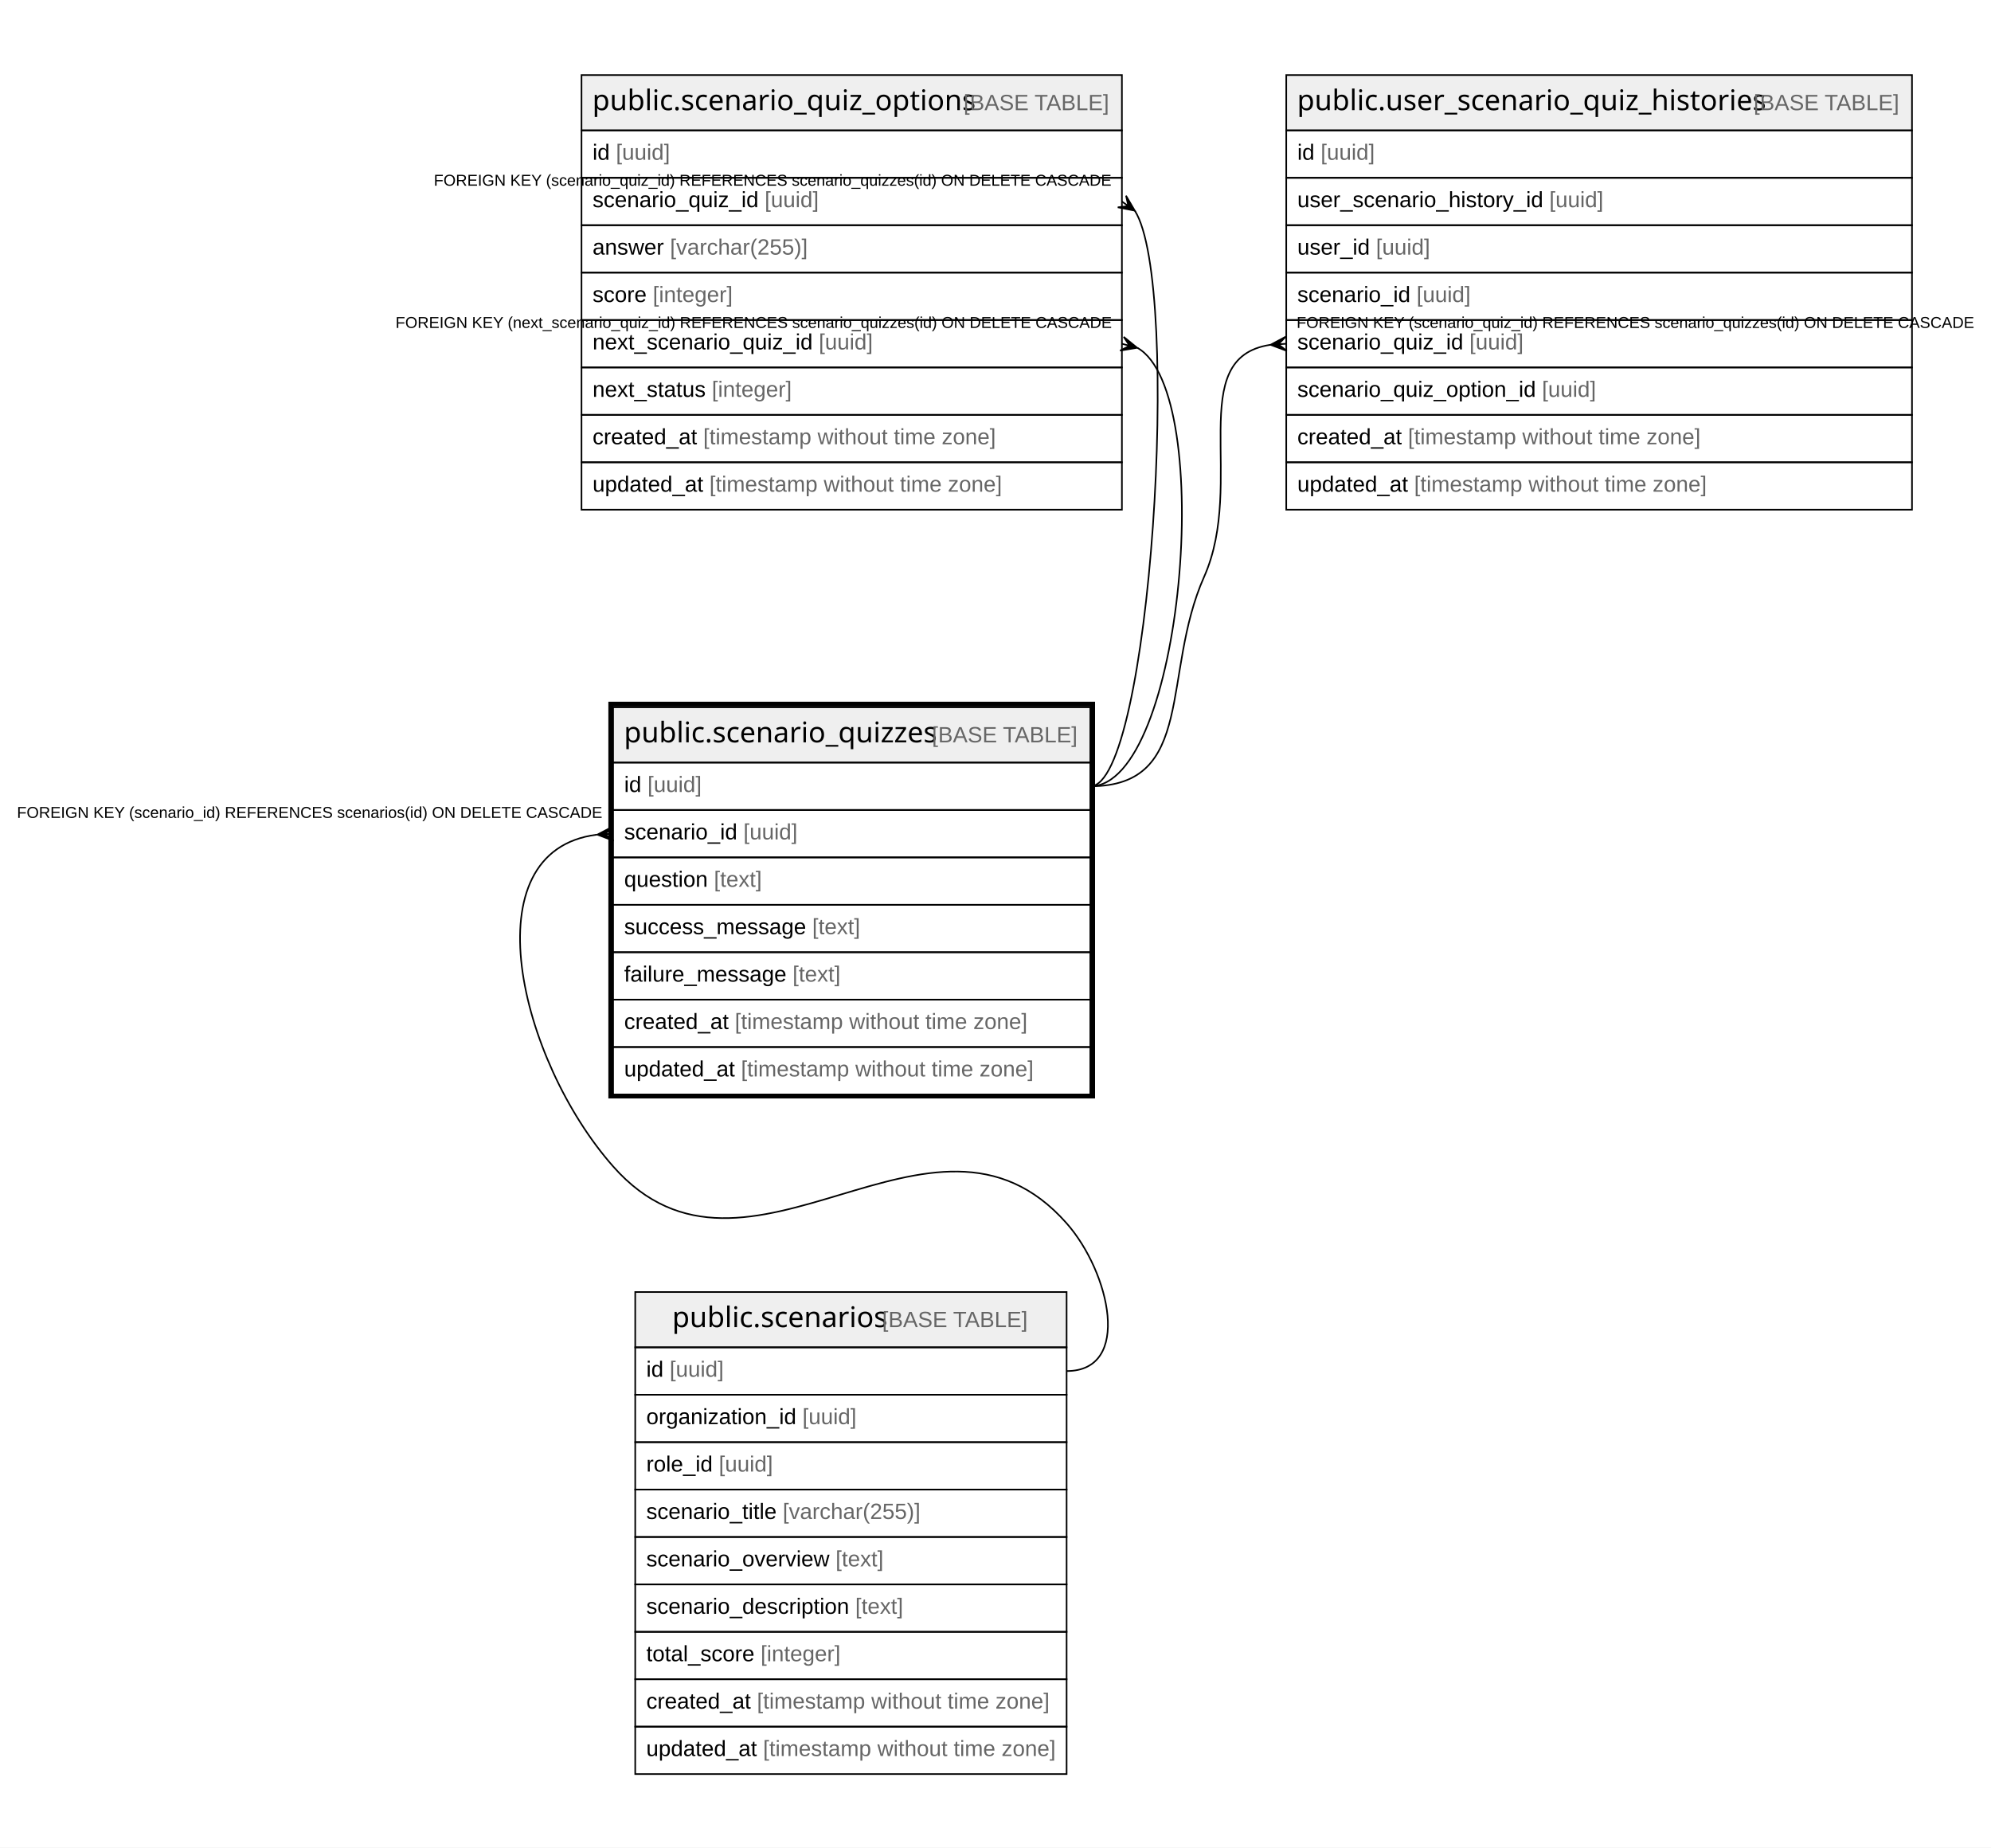
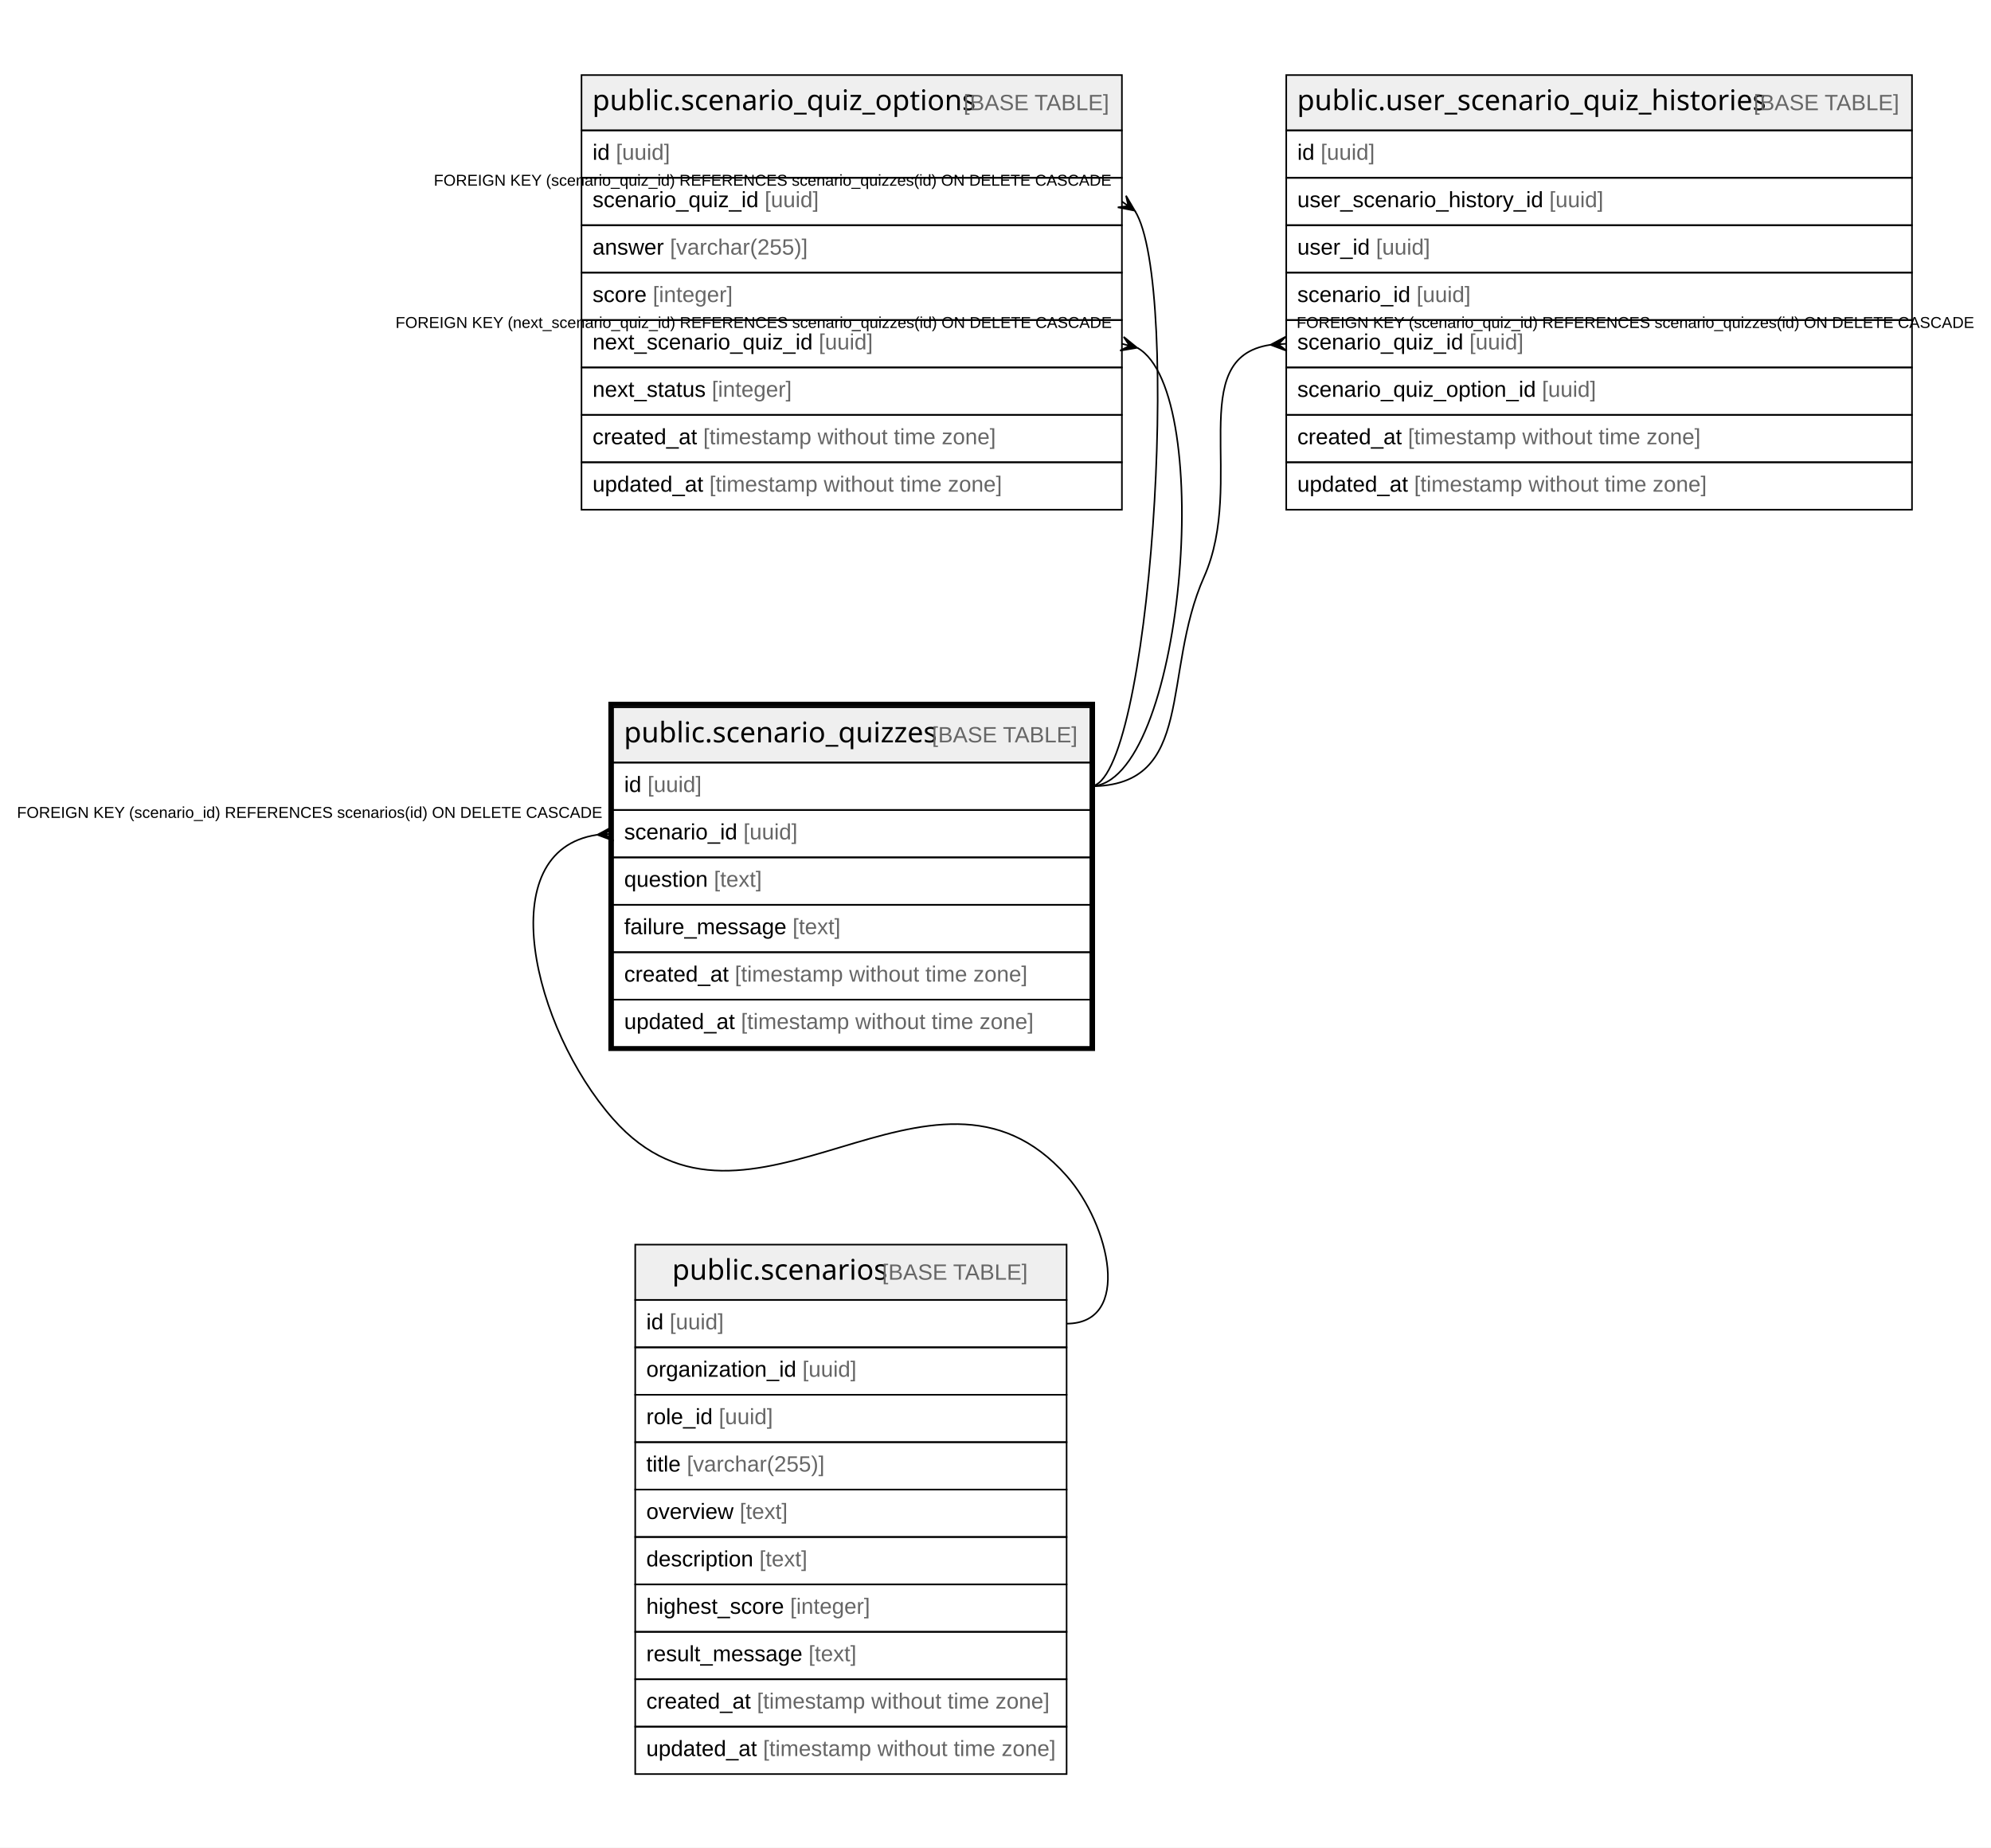
<svg xmlns="http://www.w3.org/2000/svg" width="1260pt" height="1169pt" viewBox="0.00 0.00 1260.00 1169.00">
  <g id="graph0" class="graph" transform="scale(1 1) rotate(0) translate(4 1165)">
    <polygon fill="#ffffff" stroke="transparent" points="-4,4 -4,-1165 1256,-1165 1256,4 -4,4" />
    <g id="node1" class="node">
      <polygon fill="#efefef" stroke="transparent" points="384,-682.5 384,-717.5 686,-717.5 686,-682.5 384,-682.5" />
      <polygon fill="none" stroke="#000000" points="384,-682.5 384,-717.5 686,-717.5 686,-682.5 384,-682.5" />
      <text text-anchor="start" x="390.853" y="-695.3" font-family="Arial Bold" font-size="18.00" fill="#000000">public.scenario_quizzes</text>
      <text text-anchor="start" x="581.893" y="-695.3" font-family="Arial" font-size="14.00" fill="#000000"> </text>
      <text text-anchor="start" x="585.783" y="-695.3" font-family="Arial" font-size="14.00" fill="#666666">[BASE TABLE]</text>
      <polygon fill="none" stroke="#000000" points="384,-652.5 384,-682.5 686,-682.5 686,-652.5 384,-652.5" />
      <text text-anchor="start" x="391" y="-663.9" font-family="Arial" font-size="14.00" fill="#000000">id </text>
      <text text-anchor="start" x="405.78" y="-663.9" font-family="Arial" font-size="14.00" fill="#666666">[uuid]</text>
      <polygon fill="none" stroke="#000000" points="384,-622.5 384,-652.5 686,-652.5 686,-622.5 384,-622.5" />
      <text text-anchor="start" x="391" y="-633.9" font-family="Arial" font-size="14.00" fill="#000000">scenario_id </text>
      <text text-anchor="start" x="466.46" y="-633.9" font-family="Arial" font-size="14.00" fill="#666666">[uuid]</text>
      <polygon fill="none" stroke="#000000" points="384,-592.5 384,-622.5 686,-622.5 686,-592.5 384,-592.5" />
      <text text-anchor="start" x="391" y="-603.9" font-family="Arial" font-size="14.00" fill="#000000">question </text>
      <text text-anchor="start" x="447.801" y="-603.9" font-family="Arial" font-size="14.00" fill="#666666">[text]</text>
      <polygon fill="none" stroke="#000000" points="384,-562.5 384,-592.5 686,-592.5 686,-562.5 384,-562.5" />
-       <text text-anchor="start" x="391" y="-573.9" font-family="Arial" font-size="14.00" fill="#000000">success_message </text>
-       <text text-anchor="start" x="510.029" y="-573.9" font-family="Arial" font-size="14.00" fill="#666666">[text]</text>
+       <text text-anchor="start" x="391" y="-573.9" font-family="Arial" font-size="14.00" fill="#000000">failure_message </text>
+       <text text-anchor="start" x="497.576" y="-573.9" font-family="Arial" font-size="14.00" fill="#666666">[text]</text>
      <polygon fill="none" stroke="#000000" points="384,-532.5 384,-562.5 686,-562.5 686,-532.5 384,-532.5" />
-       <text text-anchor="start" x="391" y="-543.9" font-family="Arial" font-size="14.00" fill="#000000">failure_message </text>
-       <text text-anchor="start" x="497.576" y="-543.9" font-family="Arial" font-size="14.00" fill="#666666">[text]</text>
+       <text text-anchor="start" x="391" y="-543.9" font-family="Arial" font-size="14.00" fill="#000000">created_at </text>
+       <text text-anchor="start" x="461.028" y="-543.9" font-family="Arial" font-size="14.00" fill="#666666">[timestamp without time zone]</text>
      <polygon fill="none" stroke="#000000" points="384,-502.5 384,-532.5 686,-532.5 686,-502.5 384,-502.5" />
-       <text text-anchor="start" x="391" y="-513.9" font-family="Arial" font-size="14.00" fill="#000000">created_at </text>
-       <text text-anchor="start" x="461.028" y="-513.9" font-family="Arial" font-size="14.00" fill="#666666">[timestamp without time zone]</text>
-       <polygon fill="none" stroke="#000000" points="384,-472.5 384,-502.5 686,-502.5 686,-472.5 384,-472.5" />
-       <text text-anchor="start" x="391" y="-483.9" font-family="Arial" font-size="14.00" fill="#000000">updated_at </text>
-       <text text-anchor="start" x="464.933" y="-483.9" font-family="Arial" font-size="14.00" fill="#666666">[timestamp without time zone]</text>
-       <polygon fill="none" stroke="#000000" stroke-width="3" points="382.5,-471.5 382.5,-719.5 687.5,-719.5 687.5,-471.5 382.5,-471.5" />
+       <text text-anchor="start" x="391" y="-513.9" font-family="Arial" font-size="14.00" fill="#000000">updated_at </text>
+       <text text-anchor="start" x="464.933" y="-513.9" font-family="Arial" font-size="14.00" fill="#666666">[timestamp without time zone]</text>
+       <polygon fill="none" stroke="#000000" stroke-width="3" points="382.5,-501.5 382.5,-719.5 687.5,-719.5 687.5,-501.5 382.5,-501.5" />
    </g>
    <g id="node4" class="node">
-       <polygon fill="#efefef" stroke="transparent" points="398,-312.5 398,-347.5 671,-347.5 671,-312.5 398,-312.5" />
-       <polygon fill="none" stroke="#000000" points="398,-312.5 398,-347.5 671,-347.5 671,-312.5 398,-312.5" />
-       <text text-anchor="start" x="421.363" y="-325.3" font-family="Arial Bold" font-size="18.00" fill="#000000">public.scenarios</text>
-       <text text-anchor="start" x="550.383" y="-325.3" font-family="Arial" font-size="14.00" fill="#000000"> </text>
-       <text text-anchor="start" x="554.274" y="-325.3" font-family="Arial" font-size="14.00" fill="#666666">[BASE TABLE]</text>
+       <polygon fill="#efefef" stroke="transparent" points="398,-342.5 398,-377.5 671,-377.5 671,-342.5 398,-342.5" />
+       <polygon fill="none" stroke="#000000" points="398,-342.5 398,-377.5 671,-377.5 671,-342.5 398,-342.5" />
+       <text text-anchor="start" x="421.363" y="-355.3" font-family="Arial Bold" font-size="18.00" fill="#000000">public.scenarios</text>
+       <text text-anchor="start" x="550.383" y="-355.3" font-family="Arial" font-size="14.00" fill="#000000"> </text>
+       <text text-anchor="start" x="554.274" y="-355.3" font-family="Arial" font-size="14.00" fill="#666666">[BASE TABLE]</text>
+       <polygon fill="none" stroke="#000000" points="398,-312.5 398,-342.5 671,-342.5 671,-312.5 398,-312.5" />
+       <text text-anchor="start" x="405" y="-323.9" font-family="Arial" font-size="14.00" fill="#000000">id </text>
+       <text text-anchor="start" x="419.78" y="-323.9" font-family="Arial" font-size="14.00" fill="#666666">[uuid]</text>
      <polygon fill="none" stroke="#000000" points="398,-282.5 398,-312.5 671,-312.5 671,-282.5 398,-282.5" />
-       <text text-anchor="start" x="405" y="-293.9" font-family="Arial" font-size="14.00" fill="#000000">id </text>
-       <text text-anchor="start" x="419.78" y="-293.9" font-family="Arial" font-size="14.00" fill="#666666">[uuid]</text>
+       <text text-anchor="start" x="405" y="-293.9" font-family="Arial" font-size="14.00" fill="#000000">organization_id </text>
+       <text text-anchor="start" x="503.805" y="-293.9" font-family="Arial" font-size="14.00" fill="#666666">[uuid]</text>
      <polygon fill="none" stroke="#000000" points="398,-252.5 398,-282.5 671,-282.5 671,-252.5 398,-252.5" />
-       <text text-anchor="start" x="405" y="-263.9" font-family="Arial" font-size="14.00" fill="#000000">organization_id </text>
-       <text text-anchor="start" x="503.805" y="-263.9" font-family="Arial" font-size="14.00" fill="#666666">[uuid]</text>
+       <text text-anchor="start" x="405" y="-263.9" font-family="Arial" font-size="14.00" fill="#000000">role_id </text>
+       <text text-anchor="start" x="450.895" y="-263.9" font-family="Arial" font-size="14.00" fill="#666666">[uuid]</text>
      <polygon fill="none" stroke="#000000" points="398,-222.5 398,-252.5 671,-252.5 671,-222.5 398,-222.5" />
-       <text text-anchor="start" x="405" y="-233.9" font-family="Arial" font-size="14.00" fill="#000000">role_id </text>
-       <text text-anchor="start" x="450.895" y="-233.9" font-family="Arial" font-size="14.00" fill="#666666">[uuid]</text>
+       <text text-anchor="start" x="405" y="-233.9" font-family="Arial" font-size="14.00" fill="#000000">title </text>
+       <text text-anchor="start" x="430.668" y="-233.9" font-family="Arial" font-size="14.00" fill="#666666">[varchar(255)]</text>
      <polygon fill="none" stroke="#000000" points="398,-192.5 398,-222.5 671,-222.5 671,-192.5 398,-192.5" />
-       <text text-anchor="start" x="405" y="-203.9" font-family="Arial" font-size="14.00" fill="#000000">scenario_title </text>
-       <text text-anchor="start" x="491.348" y="-203.9" font-family="Arial" font-size="14.00" fill="#666666">[varchar(255)]</text>
+       <text text-anchor="start" x="405" y="-203.9" font-family="Arial" font-size="14.00" fill="#000000">overview </text>
+       <text text-anchor="start" x="464.112" y="-203.9" font-family="Arial" font-size="14.00" fill="#666666">[text]</text>
      <polygon fill="none" stroke="#000000" points="398,-162.5 398,-192.5 671,-192.5 671,-162.5 398,-162.5" />
-       <text text-anchor="start" x="405" y="-173.9" font-family="Arial" font-size="14.00" fill="#000000">scenario_overview </text>
-       <text text-anchor="start" x="524.792" y="-173.9" font-family="Arial" font-size="14.00" fill="#666666">[text]</text>
+       <text text-anchor="start" x="405" y="-173.9" font-family="Arial" font-size="14.00" fill="#000000">description </text>
+       <text text-anchor="start" x="476.568" y="-173.9" font-family="Arial" font-size="14.00" fill="#666666">[text]</text>
      <polygon fill="none" stroke="#000000" points="398,-132.5 398,-162.5 671,-162.5 671,-132.5 398,-132.5" />
-       <text text-anchor="start" x="405" y="-143.9" font-family="Arial" font-size="14.00" fill="#000000">scenario_description </text>
-       <text text-anchor="start" x="537.248" y="-143.9" font-family="Arial" font-size="14.00" fill="#666666">[text]</text>
+       <text text-anchor="start" x="405" y="-143.9" font-family="Arial" font-size="14.00" fill="#000000">highest_score </text>
+       <text text-anchor="start" x="496.027" y="-143.9" font-family="Arial" font-size="14.00" fill="#666666">[integer]</text>
      <polygon fill="none" stroke="#000000" points="398,-102.5 398,-132.5 671,-132.5 671,-102.5 398,-102.5" />
-       <text text-anchor="start" x="405" y="-113.9" font-family="Arial" font-size="14.00" fill="#000000">total_score </text>
-       <text text-anchor="start" x="477.352" y="-113.9" font-family="Arial" font-size="14.00" fill="#666666">[integer]</text>
+       <text text-anchor="start" x="405" y="-113.9" font-family="Arial" font-size="14.00" fill="#000000">result_message </text>
+       <text text-anchor="start" x="507.687" y="-113.9" font-family="Arial" font-size="14.00" fill="#666666">[text]</text>
      <polygon fill="none" stroke="#000000" points="398,-72.5 398,-102.5 671,-102.5 671,-72.5 398,-72.5" />
      <text text-anchor="start" x="405" y="-83.9" font-family="Arial" font-size="14.00" fill="#000000">created_at </text>
      <text text-anchor="start" x="475.028" y="-83.9" font-family="Arial" font-size="14.00" fill="#666666">[timestamp without time zone]</text>
      <polygon fill="none" stroke="#000000" points="398,-42.5 398,-72.5 671,-72.5 671,-42.5 398,-42.5" />
      <text text-anchor="start" x="404.964" y="-53.9" font-family="Arial" font-size="14.00" fill="#000000">updated_at </text>
      <text text-anchor="start" x="478.896" y="-53.9" font-family="Arial" font-size="14.00" fill="#666666">[timestamp without time zone]</text>
    </g>
    <g id="edge4" class="edge">
-       <path fill="none" stroke="#000000" d="M373.604,-636.87C292.964,-626.642 324.518,-494.41 384,-427 469.057,-330.607 585.943,-487.393 671,-391 698.495,-359.841 712.556,-297.5 671,-297.5" />
-       <polygon fill="#000000" stroke="#000000" points="374.018,-636.895 383.728,-641.992 379.009,-637.197 384,-637.5 384,-637.5 384,-637.5 379.009,-637.197 384.272,-633.008 374.018,-636.895 374.018,-636.895" />
+       <path fill="none" stroke="#000000" d="M373.831,-636.788C306.269,-626.809 333.306,-514.45 384,-457 469.057,-360.607 585.943,-517.393 671,-421 698.495,-389.841 712.556,-327.5 671,-327.5" />
+       <polygon fill="#000000" stroke="#000000" points="374.024,-636.801 383.685,-641.989 379.012,-637.151 384,-637.5 384,-637.5 384,-637.5 379.012,-637.151 384.315,-633.011 374.024,-636.801 374.024,-636.801" />
      <text text-anchor="start" x="6.716" y="-647.5" font-family="Arial" font-size="10.00" fill="#000000">FOREIGN KEY (scenario_id) REFERENCES scenarios(id) ON DELETE CASCADE</text>
    </g>
    <g id="node2" class="node">
      <polygon fill="#efefef" stroke="transparent" points="364,-1082.5 364,-1117.5 706,-1117.5 706,-1082.5 364,-1082.5" />
      <polygon fill="none" stroke="#000000" points="364,-1082.5 364,-1117.5 706,-1117.5 706,-1082.5 364,-1082.5" />
      <text text-anchor="start" x="370.843" y="-1095.3" font-family="Arial Bold" font-size="18.00" fill="#000000">public.scenario_quiz_options</text>
      <text text-anchor="start" x="601.903" y="-1095.3" font-family="Arial" font-size="14.00" fill="#000000"> </text>
      <text text-anchor="start" x="605.794" y="-1095.3" font-family="Arial" font-size="14.00" fill="#666666">[BASE TABLE]</text>
      <polygon fill="none" stroke="#000000" points="364,-1052.5 364,-1082.5 706,-1082.5 706,-1052.5 364,-1052.5" />
      <text text-anchor="start" x="371" y="-1063.9" font-family="Arial" font-size="14.00" fill="#000000">id </text>
      <text text-anchor="start" x="385.78" y="-1063.9" font-family="Arial" font-size="14.00" fill="#666666">[uuid]</text>
      <polygon fill="none" stroke="#000000" points="364,-1022.5 364,-1052.5 706,-1052.5 706,-1022.5 364,-1022.5" />
      <text text-anchor="start" x="371" y="-1033.9" font-family="Arial" font-size="14.00" fill="#000000">scenario_quiz_id </text>
      <text text-anchor="start" x="479.914" y="-1033.9" font-family="Arial" font-size="14.00" fill="#666666">[uuid]</text>
      <polygon fill="none" stroke="#000000" points="364,-992.5 364,-1022.5 706,-1022.5 706,-992.5 364,-992.5" />
      <text text-anchor="start" x="371" y="-1003.9" font-family="Arial" font-size="14.00" fill="#000000">answer </text>
      <text text-anchor="start" x="420.006" y="-1003.9" font-family="Arial" font-size="14.00" fill="#666666">[varchar(255)]</text>
      <polygon fill="none" stroke="#000000" points="364,-962.5 364,-992.5 706,-992.5 706,-962.5 364,-962.5" />
      <text text-anchor="start" x="371" y="-973.9" font-family="Arial" font-size="14.00" fill="#000000">score </text>
      <text text-anchor="start" x="409.116" y="-973.9" font-family="Arial" font-size="14.00" fill="#666666">[integer]</text>
      <polygon fill="none" stroke="#000000" points="364,-932.5 364,-962.5 706,-962.5 706,-932.5 364,-932.5" />
      <text text-anchor="start" x="371" y="-943.9" font-family="Arial" font-size="14.00" fill="#000000">next_scenario_quiz_id </text>
      <text text-anchor="start" x="514.153" y="-943.9" font-family="Arial" font-size="14.00" fill="#666666">[uuid]</text>
      <polygon fill="none" stroke="#000000" points="364,-902.5 364,-932.5 706,-932.5 706,-902.5 364,-902.5" />
      <text text-anchor="start" x="371" y="-913.9" font-family="Arial" font-size="14.00" fill="#000000">next_status </text>
      <text text-anchor="start" x="446.475" y="-913.9" font-family="Arial" font-size="14.00" fill="#666666">[integer]</text>
      <polygon fill="none" stroke="#000000" points="364,-872.5 364,-902.5 706,-902.5 706,-872.5 364,-872.5" />
      <text text-anchor="start" x="371" y="-883.9" font-family="Arial" font-size="14.00" fill="#000000">created_at </text>
      <text text-anchor="start" x="441.028" y="-883.9" font-family="Arial" font-size="14.00" fill="#666666">[timestamp without time zone]</text>
      <polygon fill="none" stroke="#000000" points="364,-842.5 364,-872.5 706,-872.5 706,-842.5 364,-842.5" />
      <text text-anchor="start" x="371" y="-853.9" font-family="Arial" font-size="14.00" fill="#000000">updated_at </text>
      <text text-anchor="start" x="444.933" y="-853.9" font-family="Arial" font-size="14.00" fill="#666666">[timestamp without time zone]</text>
    </g>
    <g id="edge1" class="edge">
      <path fill="none" stroke="#000000" d="M715.814,-944.907C765.979,-916.679 744.847,-667.5 686,-667.5" />
      <polygon fill="#000000" stroke="#000000" points="715.668,-944.945 704.85,-943.149 710.834,-946.223 706,-947.5 706,-947.5 706,-947.5 710.834,-946.223 707.15,-951.851 715.668,-944.945 715.668,-944.945" />
      <text text-anchor="start" x="246.313" y="-957.5" font-family="Arial" font-size="10.00" fill="#000000">FOREIGN KEY (next_scenario_quiz_id) REFERENCES scenario_quizzes(id) ON DELETE CASCADE</text>
    </g>
    <g id="edge2" class="edge">
      <path fill="none" stroke="#000000" d="M714.173,-1031.688C744.086,-984.616 724.115,-667.5 686,-667.5" />
      <polygon fill="#000000" stroke="#000000" points="714.149,-1031.705 703.392,-1033.833 710.075,-1034.602 706,-1037.5 706,-1037.5 706,-1037.5 710.075,-1034.602 708.608,-1041.167 714.149,-1031.705 714.149,-1031.705" />
      <text text-anchor="start" x="270.541" y="-1047.5" font-family="Arial" font-size="10.00" fill="#000000">FOREIGN KEY (scenario_quiz_id) REFERENCES scenario_quizzes(id) ON DELETE CASCADE</text>
    </g>
    <g id="node3" class="node">
      <polygon fill="#efefef" stroke="transparent" points="810,-1082.5 810,-1117.5 1206,-1117.5 1206,-1082.5 810,-1082.5" />
      <polygon fill="none" stroke="#000000" points="810,-1082.5 810,-1117.5 1206,-1117.5 1206,-1082.5 810,-1082.5" />
      <text text-anchor="start" x="816.847" y="-1095.3" font-family="Arial Bold" font-size="18.00" fill="#000000">public.user_scenario_quiz_histories</text>
      <text text-anchor="start" x="1101.899" y="-1095.3" font-family="Arial" font-size="14.00" fill="#000000"> </text>
      <text text-anchor="start" x="1105.79" y="-1095.3" font-family="Arial" font-size="14.00" fill="#666666">[BASE TABLE]</text>
      <polygon fill="none" stroke="#000000" points="810,-1052.5 810,-1082.5 1206,-1082.5 1206,-1052.5 810,-1052.5" />
      <text text-anchor="start" x="817" y="-1063.9" font-family="Arial" font-size="14.00" fill="#000000">id </text>
      <text text-anchor="start" x="831.78" y="-1063.9" font-family="Arial" font-size="14.00" fill="#666666">[uuid]</text>
      <polygon fill="none" stroke="#000000" points="810,-1022.5 810,-1052.5 1206,-1052.5 1206,-1022.5 810,-1022.5" />
      <text text-anchor="start" x="817" y="-1033.9" font-family="Arial" font-size="14.00" fill="#000000">user_scenario_history_id </text>
      <text text-anchor="start" x="976.474" y="-1033.9" font-family="Arial" font-size="14.00" fill="#666666">[uuid]</text>
      <polygon fill="none" stroke="#000000" points="810,-992.5 810,-1022.5 1206,-1022.5 1206,-992.5 810,-992.5" />
      <text text-anchor="start" x="817" y="-1003.9" font-family="Arial" font-size="14.00" fill="#000000">user_id </text>
      <text text-anchor="start" x="866.788" y="-1003.9" font-family="Arial" font-size="14.00" fill="#666666">[uuid]</text>
      <polygon fill="none" stroke="#000000" points="810,-962.5 810,-992.5 1206,-992.5 1206,-962.5 810,-962.5" />
      <text text-anchor="start" x="817" y="-973.9" font-family="Arial" font-size="14.00" fill="#000000">scenario_id </text>
      <text text-anchor="start" x="892.46" y="-973.9" font-family="Arial" font-size="14.00" fill="#666666">[uuid]</text>
      <polygon fill="none" stroke="#000000" points="810,-932.5 810,-962.5 1206,-962.5 1206,-932.5 810,-932.5" />
      <text text-anchor="start" x="817" y="-943.9" font-family="Arial" font-size="14.00" fill="#000000">scenario_quiz_id </text>
      <text text-anchor="start" x="925.914" y="-943.9" font-family="Arial" font-size="14.00" fill="#666666">[uuid]</text>
      <polygon fill="none" stroke="#000000" points="810,-902.5 810,-932.5 1206,-932.5 1206,-902.5 810,-902.5" />
      <text text-anchor="start" x="817" y="-913.9" font-family="Arial" font-size="14.00" fill="#000000">scenario_quiz_option_id </text>
      <text text-anchor="start" x="971.825" y="-913.9" font-family="Arial" font-size="14.00" fill="#666666">[uuid]</text>
      <polygon fill="none" stroke="#000000" points="810,-872.5 810,-902.5 1206,-902.5 1206,-872.5 810,-872.5" />
      <text text-anchor="start" x="817" y="-883.9" font-family="Arial" font-size="14.00" fill="#000000">created_at </text>
      <text text-anchor="start" x="887.028" y="-883.9" font-family="Arial" font-size="14.00" fill="#666666">[timestamp without time zone]</text>
      <polygon fill="none" stroke="#000000" points="810,-842.5 810,-872.5 1206,-872.5 1206,-842.5 810,-842.5" />
      <text text-anchor="start" x="817" y="-853.9" font-family="Arial" font-size="14.00" fill="#000000">updated_at </text>
      <text text-anchor="start" x="890.933" y="-853.9" font-family="Arial" font-size="14.00" fill="#666666">[timestamp without time zone]</text>
    </g>
    <g id="edge3" class="edge">
      <path fill="none" stroke="#000000" d="M799.937,-946.815C745.109,-938.699 784.75,-860.166 758,-800 730.772,-738.758 753.022,-667.5 686,-667.5" />
      <polygon fill="#000000" stroke="#000000" points="800.023,-946.82 809.694,-951.99 805.012,-947.16 810,-947.5 810,-947.5 810,-947.5 805.012,-947.16 810.306,-943.01 800.023,-946.82 800.023,-946.82" />
      <text text-anchor="start" x="816.541" y="-957.5" font-family="Arial" font-size="10.00" fill="#000000">FOREIGN KEY (scenario_quiz_id) REFERENCES scenario_quizzes(id) ON DELETE CASCADE</text>
    </g>
  </g>
</svg>
